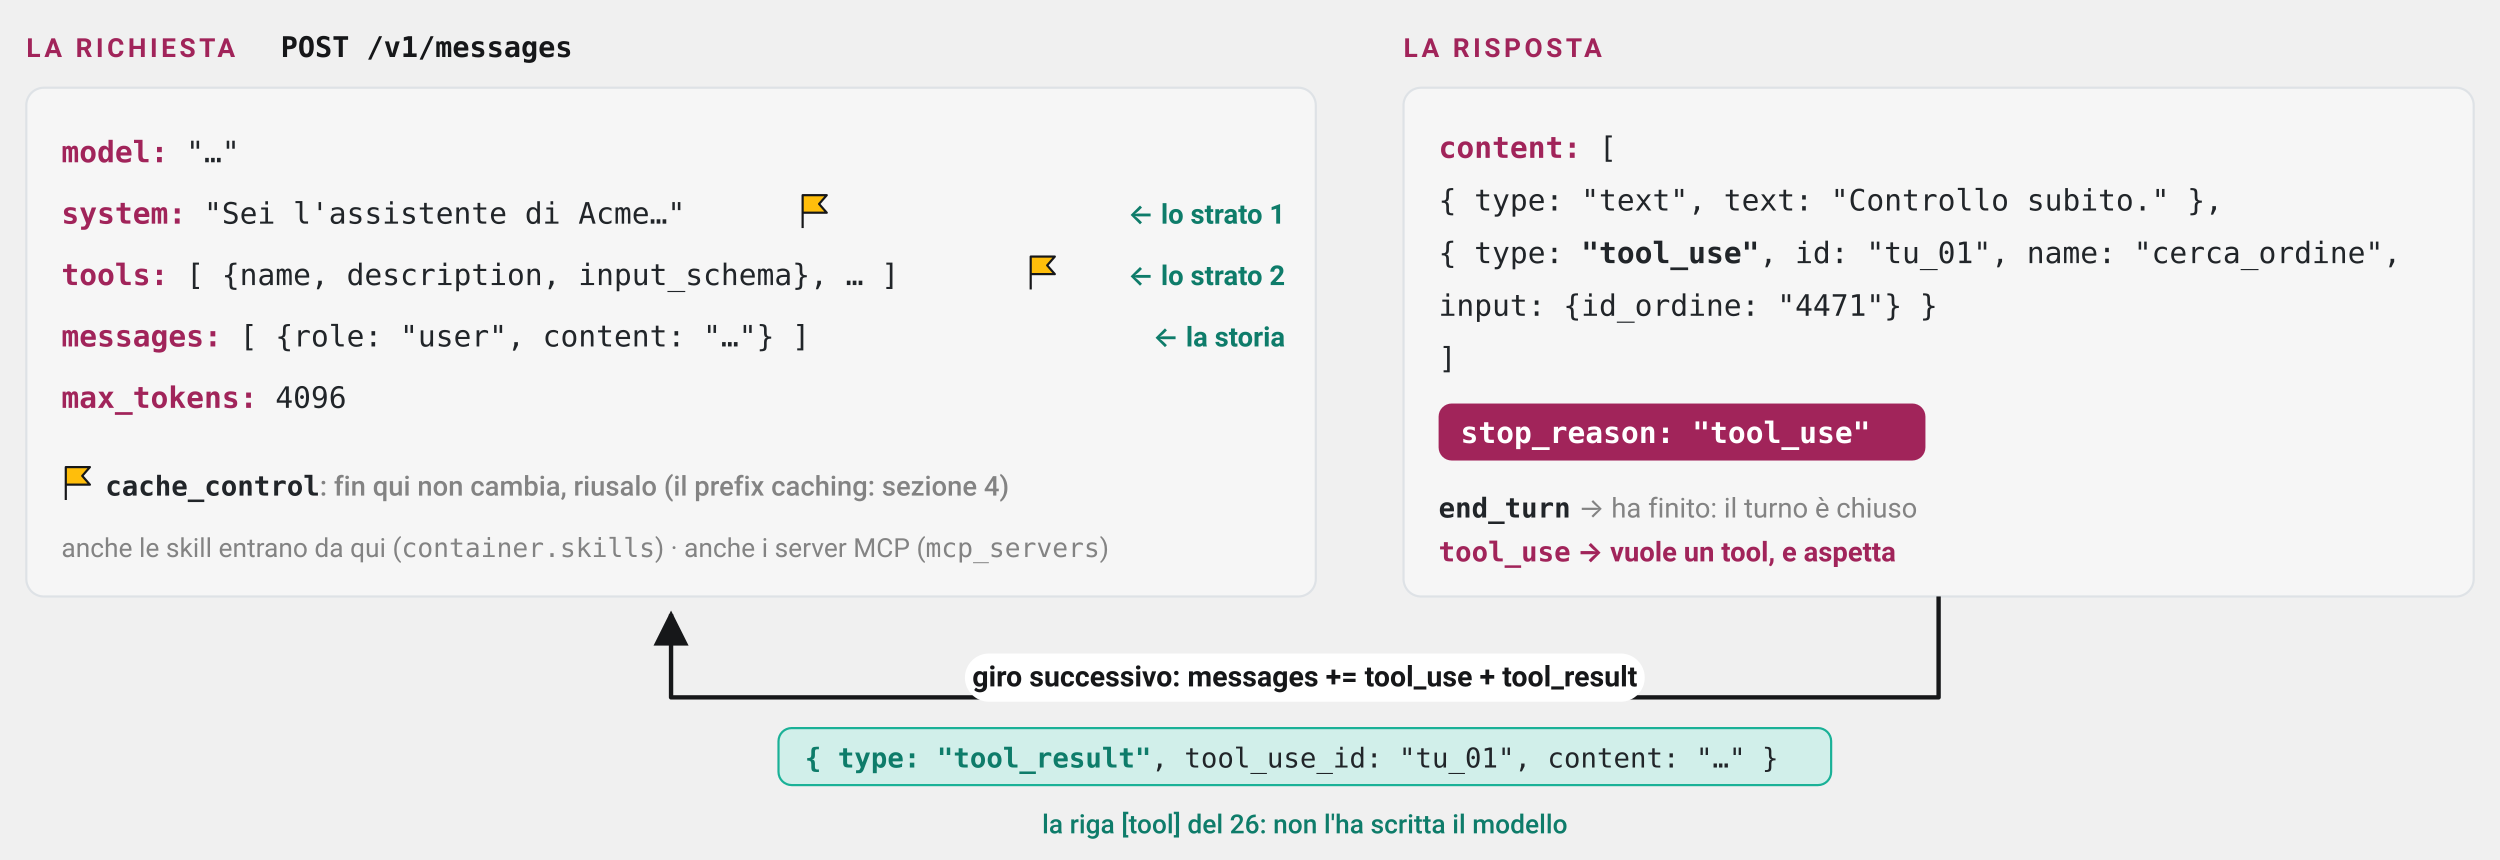
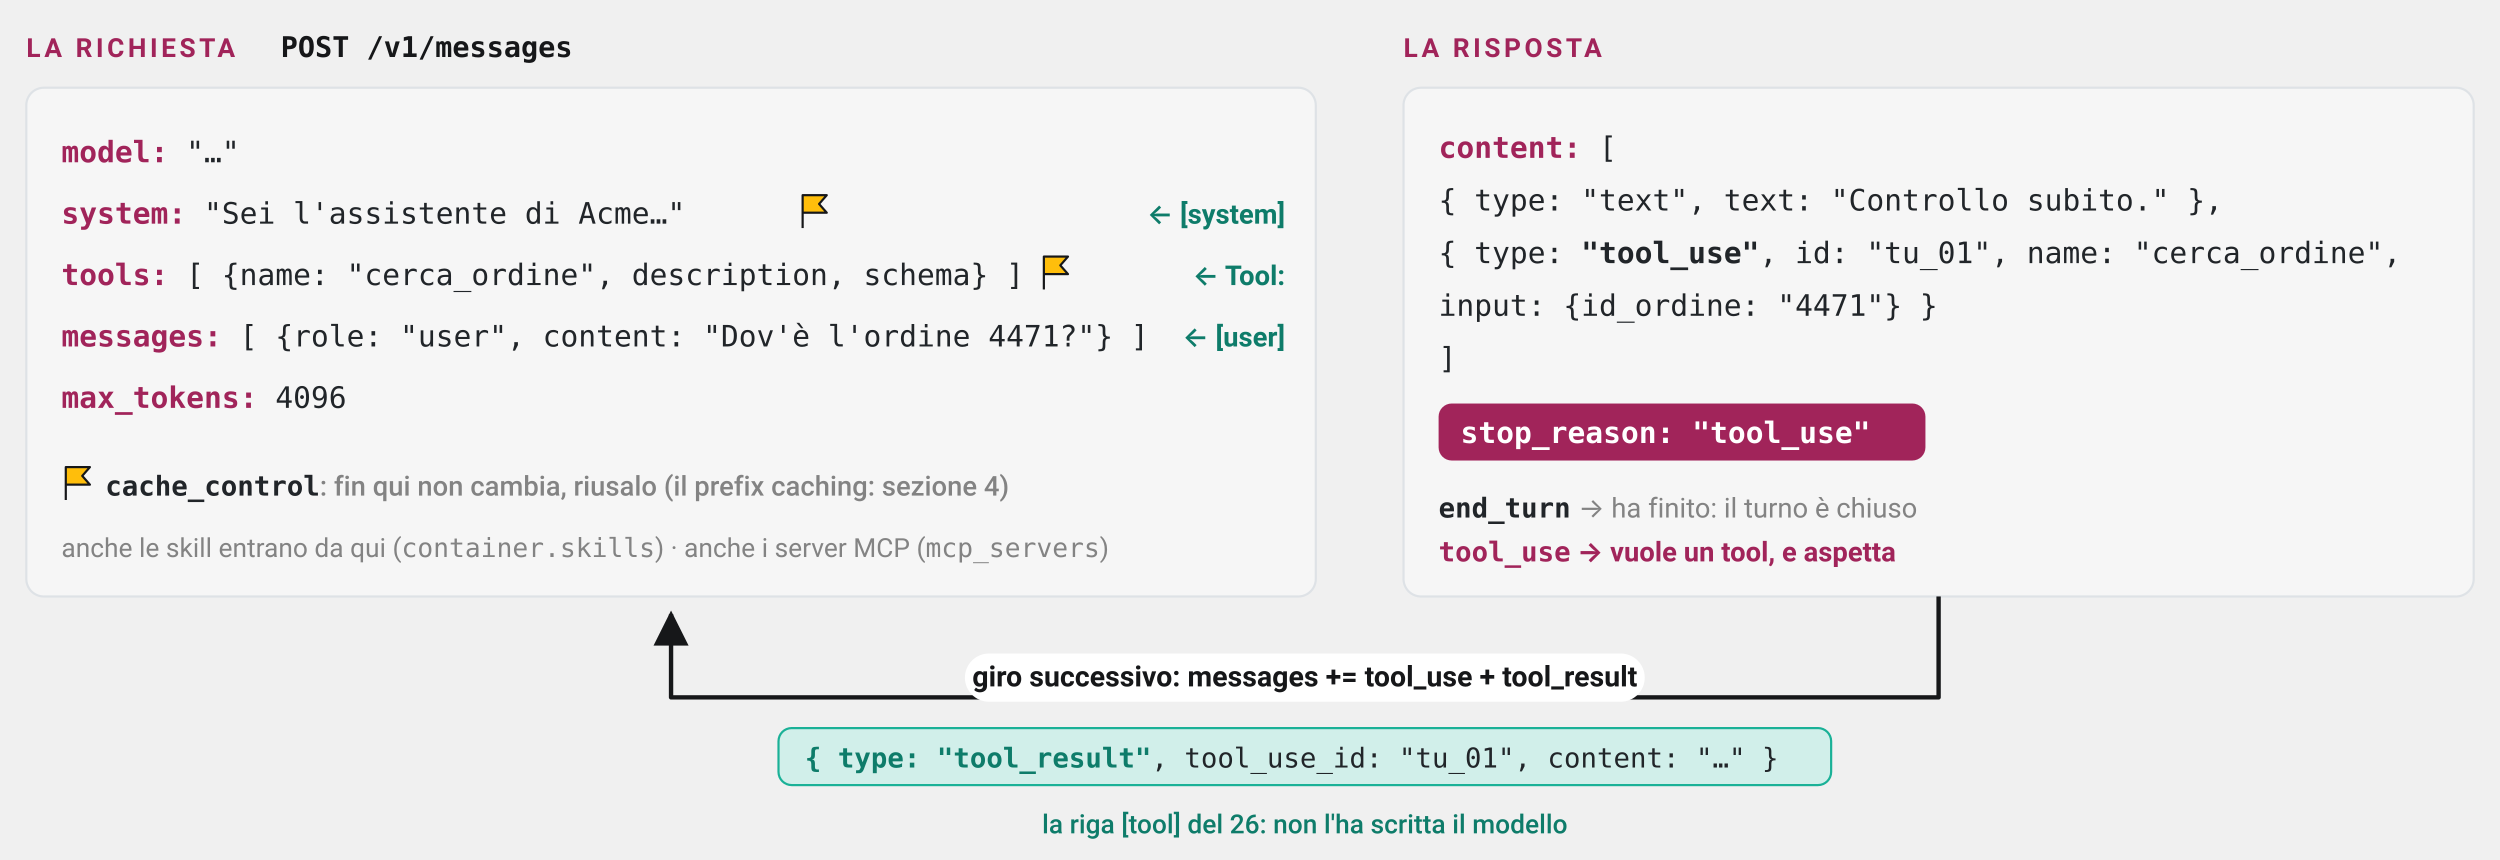
<svg xmlns="http://www.w3.org/2000/svg" viewBox="0 0 1140 392" width="1140" height="392" role="img" font-family="Poppins, system-ui, -apple-system, 'Segoe UI', Roboto, sans-serif">
  <defs>
    <marker id="arr" viewBox="0 0 10 10" refX="9" refY="5" markerWidth="8" markerHeight="8" orient="auto-start-reverse">
      <path d="M0 0 L10 5 L0 10 z" fill="#161719" />
    </marker>
    <g id="flag">
      <path d="M0 0 v-15 h11 l-3.5 4 l3.5 4 h-11" fill="#ffbe0b" stroke="#161719" stroke-width="1" stroke-linejoin="round" />
    </g>
  </defs>
  <text x="12" y="26" font-size="12" font-weight="700" letter-spacing="1.6" fill="#a1245a">LA RICHIESTA</text>
  <text x="128" y="26" font-family="'SFMono-Regular', Menlo, Monaco, Consolas, monospace" font-size="13" font-weight="600" fill="#161719">POST /v1/messages</text>
  <rect x="12" y="40" width="588" height="232" rx="8" fill="#f6f6f6" stroke="#dee2e6" />
  <g font-family="'SFMono-Regular', Menlo, Monaco, Consolas, monospace" font-size="13.5" fill="#212529">
    <text x="28" y="74">
      <tspan fill="#a1245a" font-weight="600">model:</tspan>      "…"</text>
    <text x="28" y="102">
      <tspan fill="#a1245a" font-weight="600">system:</tspan>     "Sei l'assistente di Acme…"</text>
    <text x="28" y="130">
-       <tspan fill="#a1245a" font-weight="600">tools:</tspan>      [ {name, description, input_schema}, … ]</text>
+       <tspan fill="#a1245a" font-weight="600">tools:</tspan>      [ {name: "cerca_ordine", description, schema} ]</text>
    <text x="28" y="158">
-       <tspan fill="#a1245a" font-weight="600">messages:</tspan>   [ {role: "user", content: "…"} ]</text>
+       <tspan fill="#a1245a" font-weight="600">messages:</tspan>   [ {role: "user", content: "Dov'è l'ordine 4471?"} ]</text>
    <text x="28" y="186">
      <tspan fill="#a1245a" font-weight="600">max_tokens:</tspan> 4096</text>
  </g>
  <use href="#flag" x="366" y="104" />
-   <use href="#flag" x="470" y="132" />
+   <use href="#flag" x="476" y="132" />
  <g text-anchor="end" font-size="12.5" font-weight="600" fill="#0e7c6a">
-     <text x="586" y="102">← lo strato 1</text>
-     <text x="586" y="130">← lo strato 2</text>
-     <text x="586" y="158">← la storia</text>
+     <text x="586" y="102">← [system]</text>
+     <text x="586" y="130">← Tool:</text>
+     <text x="586" y="158">← [user]</text>
  </g>
  <use href="#flag" x="30" y="228" />
  <text x="48" y="226" font-size="12.5" font-weight="500" fill="#838383">
    <tspan font-family="'SFMono-Regular', Menlo, Monaco, Consolas, monospace" font-weight="600" fill="#212529">cache_control</tspan>: fin qui non cambia, riusalo (il prefix caching: sezione 4)</text>
  <text x="28" y="254" font-size="12" font-weight="400" fill="#838383">anche le skill entrano da qui (<tspan font-family="'SFMono-Regular', Menlo, Monaco, Consolas, monospace">container.skills</tspan>) · anche i server MCP (<tspan font-family="'SFMono-Regular', Menlo, Monaco, Consolas, monospace">mcp_servers</tspan>)</text>
  <text x="640" y="26" font-size="12" font-weight="700" letter-spacing="1.6" fill="#a1245a">LA RISPOSTA</text>
  <rect x="640" y="40" width="488" height="232" rx="8" fill="#f6f6f6" stroke="#dee2e6" />
  <g font-family="'SFMono-Regular', Menlo, Monaco, Consolas, monospace" font-size="13.5" fill="#212529">
    <text x="656" y="72">
      <tspan fill="#a1245a" font-weight="600">content:</tspan> [</text>
    <text x="656" y="96">  { type: "text", text: "Controllo subito." },</text>
    <text x="656" y="120">  { type: <tspan font-weight="700">"tool_use"</tspan>, id: "tu_01", name: "cerca_ordine",</text>
    <text x="656" y="144">    input: {id_ordine: "4471"} }</text>
    <text x="656" y="168">]</text>
  </g>
  <rect x="656" y="184" width="222" height="26" rx="6" fill="#a1245a" />
  <text x="666" y="202" font-family="'SFMono-Regular', Menlo, Monaco, Consolas, monospace" font-size="13.5" font-weight="700" fill="#ffffff">stop_reason: "tool_use"</text>
  <g font-size="12.5" fill="#838383">
    <text x="656" y="236">
      <tspan font-family="'SFMono-Regular', Menlo, Monaco, Consolas, monospace" font-weight="600" fill="#212529">end_turn</tspan>  → ha finito: il turno è chiuso</text>
    <text x="656" y="256" font-weight="700" fill="#a1245a">
      <tspan font-family="'SFMono-Regular', Menlo, Monaco, Consolas, monospace">tool_use</tspan>  → vuole un tool, e aspetta</text>
  </g>
  <path d="M884 272 V318 H306 V280" fill="none" stroke="#161719" stroke-width="2" stroke-linejoin="round" marker-end="url(#arr)" />
  <rect x="440" y="298" width="310" height="22" rx="11" fill="#ffffff" />
  <text x="595" y="313" text-anchor="middle" font-size="13" font-weight="600" fill="#161719">giro successivo: messages += tool_use + tool_result</text>
  <rect x="355" y="332" width="480" height="26" rx="6" fill="#d1efea" stroke="#1ab197" />
  <text x="367" y="350" font-family="'SFMono-Regular', Menlo, Monaco, Consolas, monospace" font-size="12.5" fill="#212529">
    <tspan font-weight="600" fill="#0e7c6a">{ type: "tool_result"</tspan>, tool_use_id: "tu_01", content: "…" }</text>
  <text x="595" y="380" text-anchor="middle" font-size="12" font-weight="500" fill="#0e7c6a">la riga [tool] del 26: non l'ha scritta il modello</text>
</svg>
